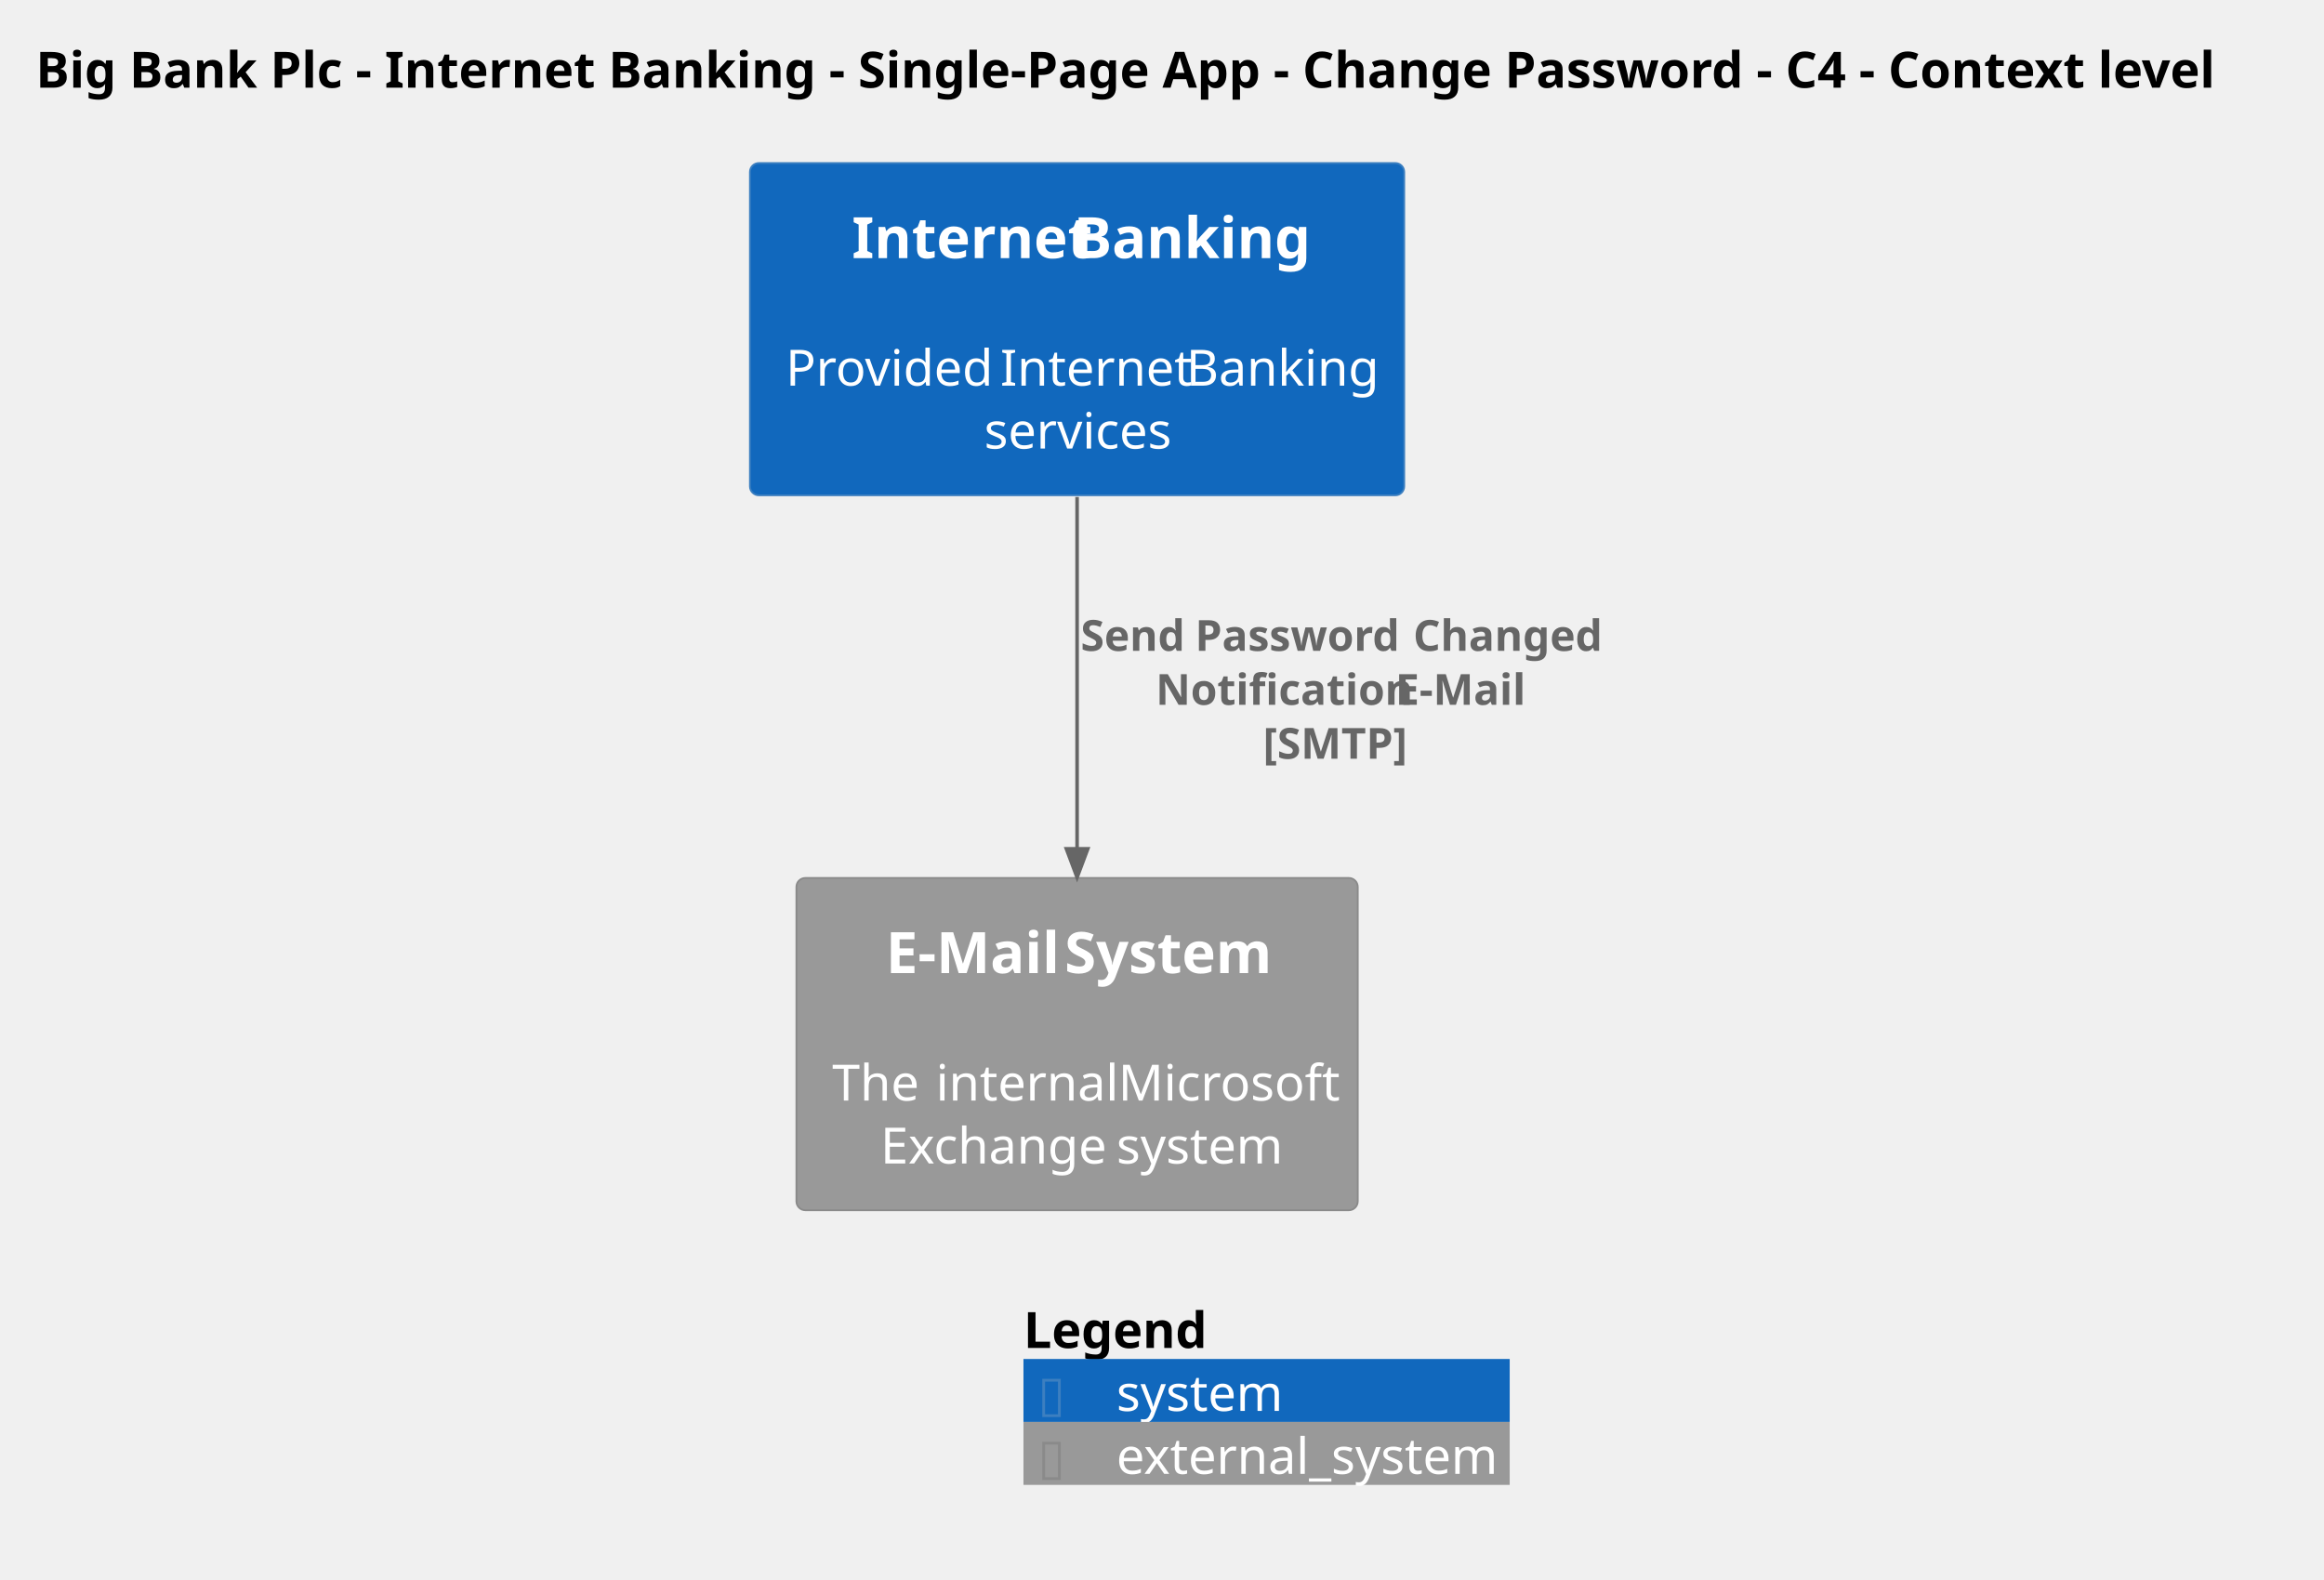
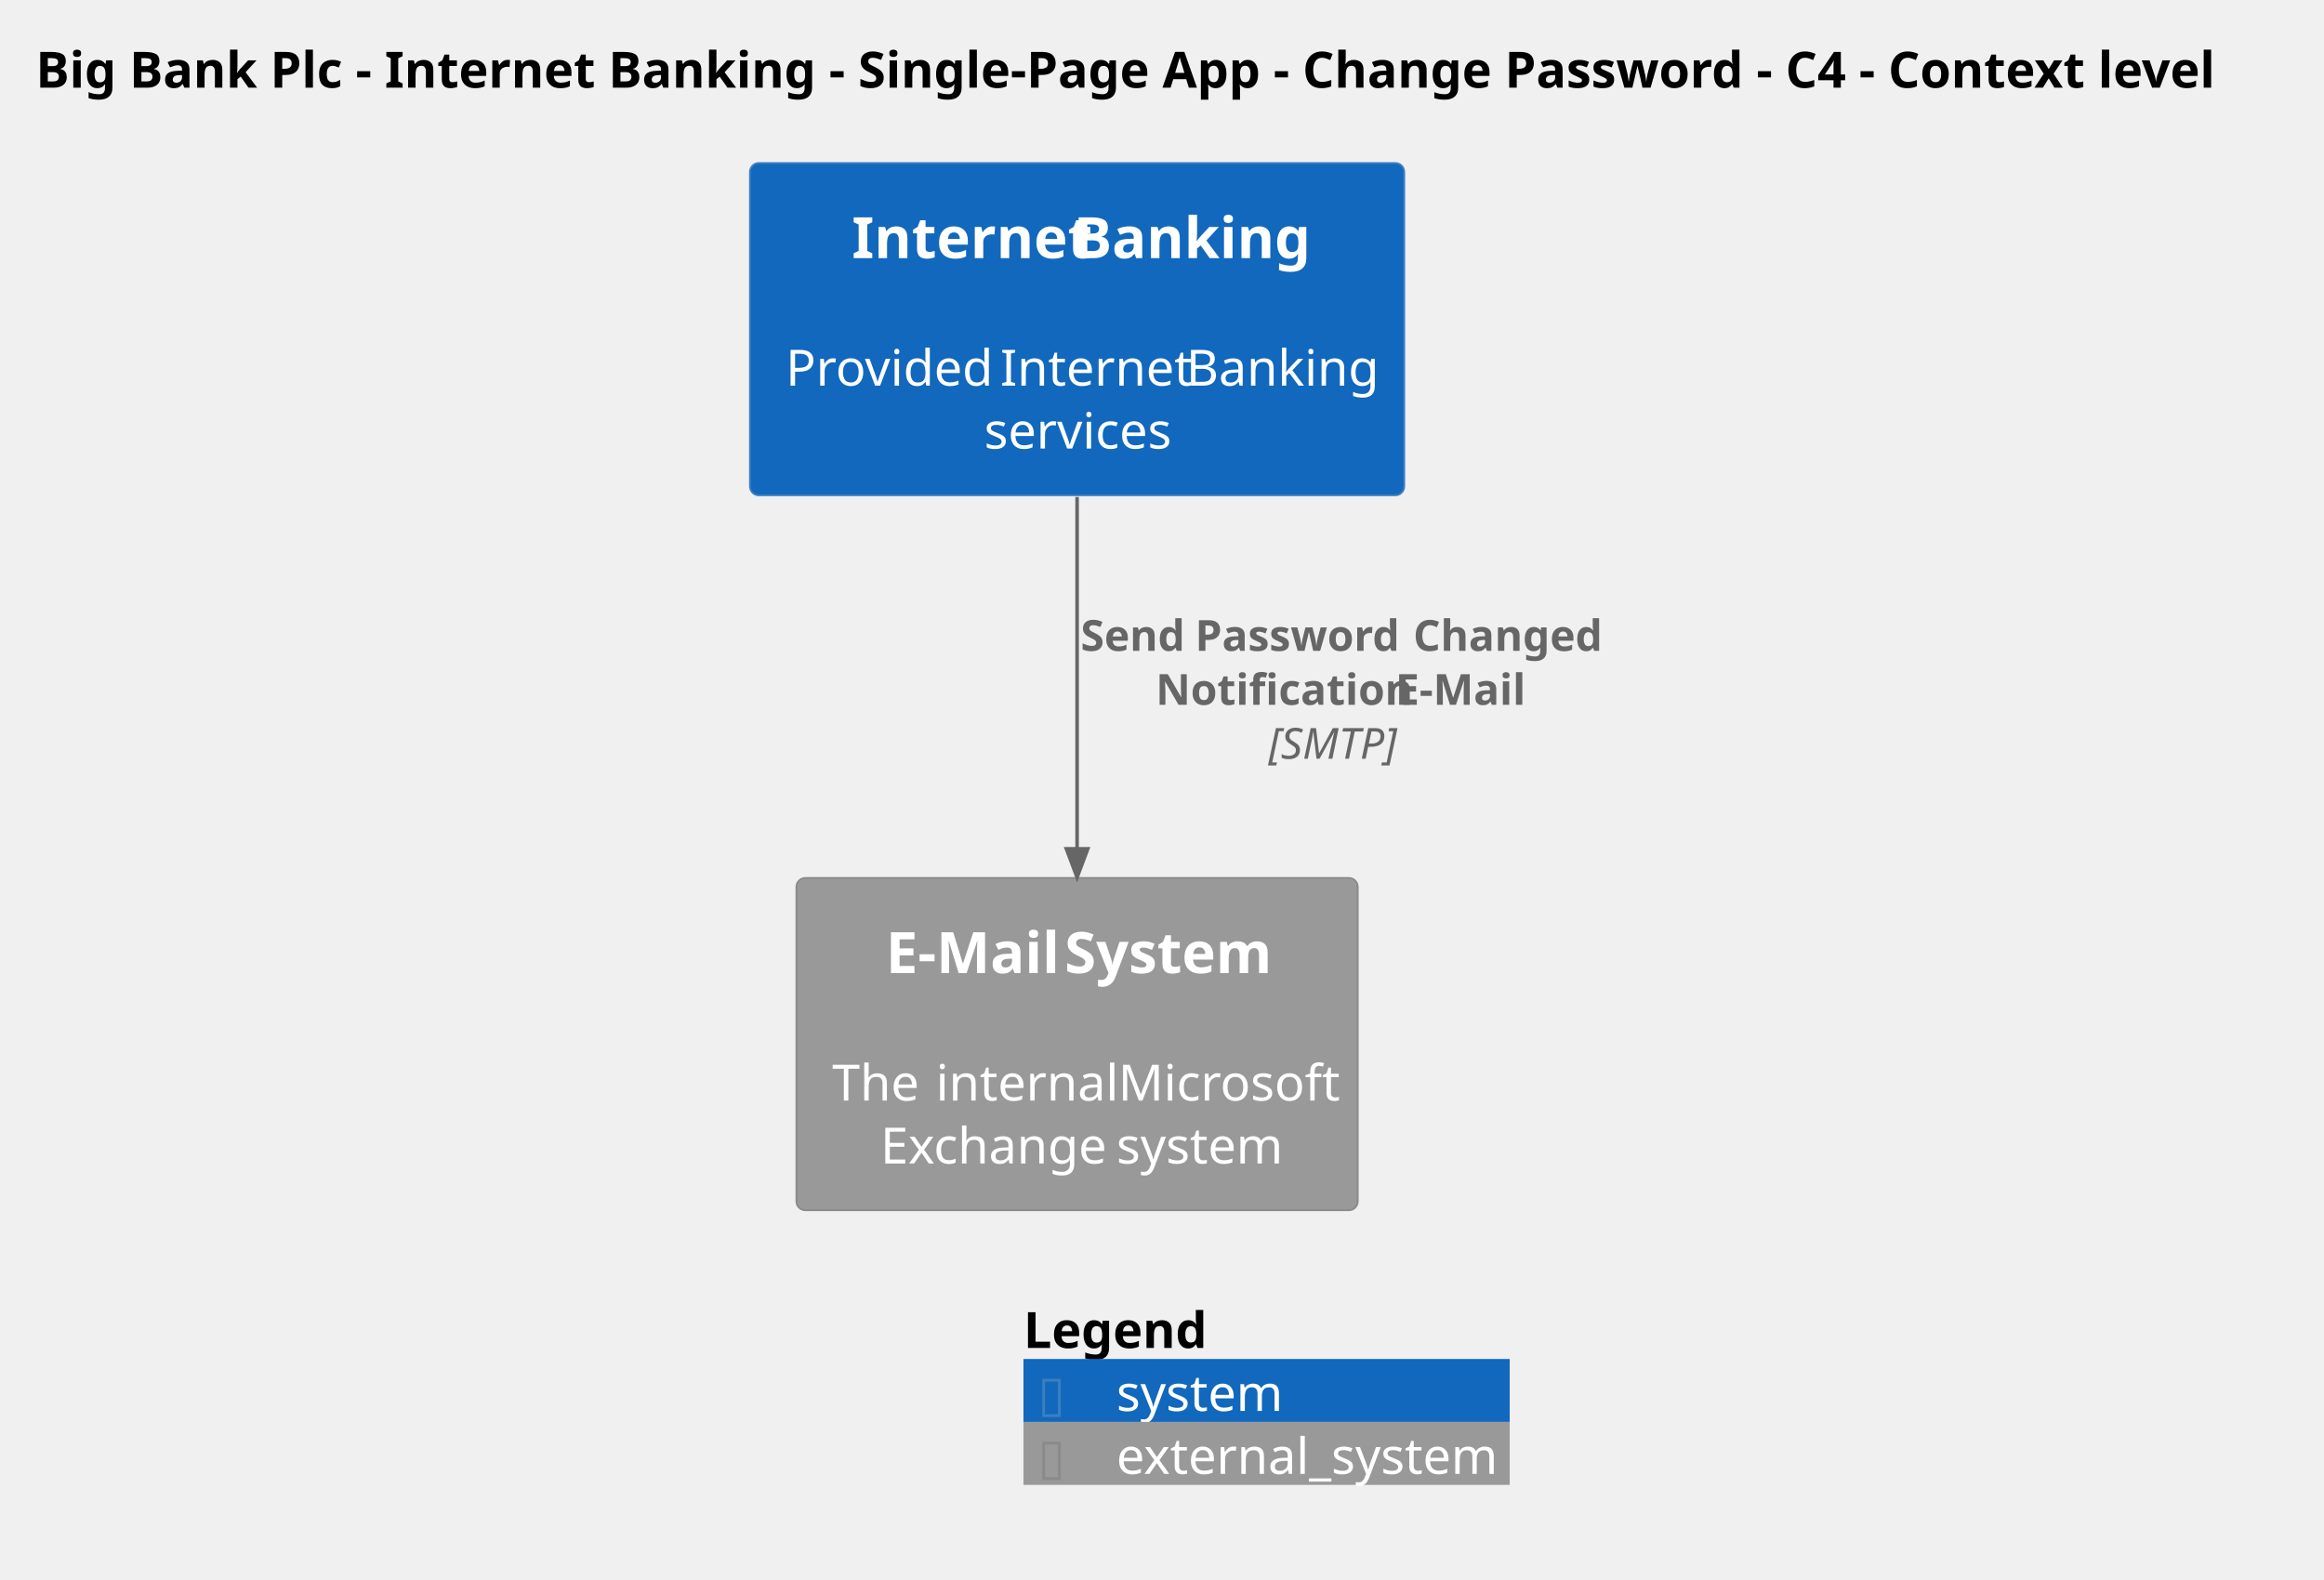
<svg xmlns="http://www.w3.org/2000/svg" contentStyleType="text/css" height="442px" preserveAspectRatio="none" style="width:650px;height:442px;background:#FFFFFF;" version="1.1" viewBox="0 0 650 442" width="650px" zoomAndPan="magnify">
  <defs />
  <g>
    <text fill="#000000" font-family="sans-serif" font-size="14" font-weight="bold" lengthAdjust="spacing" textLength="622" x="10" y="24.533">Big Bank Plc - Internet Banking - Single-Page App - Change Password - C4 - Context level</text>
    <g id="elem_BigBankPlc.SoftwareSystems.InternetBanking">
      <rect fill="#1168BD" height="92.953" rx="2.5" ry="2.5" style="stroke:#3C7FC0;stroke-width:0.5;" width="183" x="209.75" y="45.609" />
      <text fill="#FFFFFF" font-family="sans-serif" font-size="16" font-weight="bold" lengthAdjust="spacing" textLength="58" x="238.25" y="72.219">Internet</text>
      <text fill="#FFFFFF" font-family="sans-serif" font-size="16" font-weight="bold" lengthAdjust="spacing" textLength="4" x="296.25" y="72.219"> </text>
      <text fill="#FFFFFF" font-family="sans-serif" font-size="16" font-weight="bold" lengthAdjust="spacing" textLength="64" x="300.25" y="72.219">Banking</text>
      <text fill="#FFFFFF" font-family="sans-serif" font-size="14" lengthAdjust="spacing" textLength="4" x="299.25" y="90.268"> </text>
      <text fill="#FFFFFF" font-family="sans-serif" font-size="14" lengthAdjust="spacing" textLength="56" x="219.75" y="107.877">Provided</text>
      <text fill="#FFFFFF" font-family="sans-serif" font-size="14" lengthAdjust="spacing" textLength="4" x="275.75" y="107.877"> </text>
      <text fill="#FFFFFF" font-family="sans-serif" font-size="14" lengthAdjust="spacing" textLength="48" x="279.75" y="107.877">Internet</text>
      <text fill="#FFFFFF" font-family="sans-serif" font-size="14" lengthAdjust="spacing" textLength="4" x="327.75" y="107.877"> </text>
      <text fill="#FFFFFF" font-family="sans-serif" font-size="14" lengthAdjust="spacing" textLength="51" x="331.75" y="107.877">Banking</text>
      <text fill="#FFFFFF" font-family="sans-serif" font-size="14" lengthAdjust="spacing" textLength="52" x="275.25" y="125.486">services</text>
    </g>
    <g id="elem_BigBankPlc.SoftwareSystems.EMailSystem">
      <rect fill="#999999" height="92.953" rx="2.5" ry="2.5" style="stroke:#8A8A8A;stroke-width:0.5;" width="157" x="222.75" y="245.609" />
      <text fill="#FFFFFF" font-family="sans-serif" font-size="16" font-weight="bold" lengthAdjust="spacing" textLength="46" x="247.75" y="272.219">E-Mail</text>
      <text fill="#FFFFFF" font-family="sans-serif" font-size="16" font-weight="bold" lengthAdjust="spacing" textLength="4" x="293.75" y="272.219"> </text>
      <text fill="#FFFFFF" font-family="sans-serif" font-size="16" font-weight="bold" lengthAdjust="spacing" textLength="57" x="297.75" y="272.219">System</text>
      <text fill="#FFFFFF" font-family="sans-serif" font-size="14" lengthAdjust="spacing" textLength="4" x="299.25" y="290.268"> </text>
      <text fill="#FFFFFF" font-family="sans-serif" font-size="14" lengthAdjust="spacing" textLength="25" x="232.75" y="307.877">The</text>
      <text fill="#FFFFFF" font-family="sans-serif" font-size="14" lengthAdjust="spacing" textLength="4" x="257.75" y="307.877"> </text>
      <text fill="#FFFFFF" font-family="sans-serif" font-size="14" lengthAdjust="spacing" textLength="47" x="261.75" y="307.877">internal</text>
      <text fill="#FFFFFF" font-family="sans-serif" font-size="14" lengthAdjust="spacing" textLength="4" x="308.75" y="307.877"> </text>
      <text fill="#FFFFFF" font-family="sans-serif" font-size="14" lengthAdjust="spacing" textLength="57" x="312.75" y="307.877">Microsoft</text>
      <text fill="#FFFFFF" font-family="sans-serif" font-size="14" lengthAdjust="spacing" textLength="62" x="246.25" y="325.486">Exchange</text>
      <text fill="#FFFFFF" font-family="sans-serif" font-size="14" lengthAdjust="spacing" textLength="4" x="308.25" y="325.486"> </text>
      <text fill="#FFFFFF" font-family="sans-serif" font-size="14" lengthAdjust="spacing" textLength="44" x="312.25" y="325.486">system</text>
    </g>
    <g id="link_BigBankPlc.SoftwareSystems.InternetBanking_BigBankPlc.SoftwareSystems.EMailSystem">
      <path d="M301.25,139.029 C301.25,171.019 301.25,205.499 301.25,237.439 " fill="none" id="BigBankPlc.SoftwareSystems.InternetBanking-to-BigBankPlc.SoftwareSystems.EMailSystem" style="stroke:#666666;stroke-width:1.0;" />
      <polygon fill="#666666" points="301.25,245.439,304.25,237.439,298.25,237.439,301.25,245.439" style="stroke:#666666;stroke-width:1.0;" />
      <text fill="#666666" font-family="sans-serif" font-size="12" font-weight="bold" lengthAdjust="spacing" textLength="29" x="302.25" y="182.066">Send</text>
      <text fill="#666666" font-family="sans-serif" font-size="12" font-weight="bold" lengthAdjust="spacing" textLength="3" x="331.25" y="182.066"> </text>
      <text fill="#666666" font-family="sans-serif" font-size="12" font-weight="bold" lengthAdjust="spacing" textLength="58" x="334.25" y="182.066">Password</text>
      <text fill="#666666" font-family="sans-serif" font-size="12" font-weight="bold" lengthAdjust="spacing" textLength="3" x="392.25" y="182.066"> </text>
      <text fill="#666666" font-family="sans-serif" font-size="12" font-weight="bold" lengthAdjust="spacing" textLength="50" x="395.25" y="182.066">Changed</text>
      <text fill="#666666" font-family="sans-serif" font-size="12" font-weight="bold" lengthAdjust="spacing" textLength="64" x="323.25" y="197.16">Notification</text>
      <text fill="#666666" font-family="sans-serif" font-size="12" font-weight="bold" lengthAdjust="spacing" textLength="3" x="387.25" y="197.16"> </text>
      <text fill="#666666" font-family="sans-serif" font-size="12" font-weight="bold" lengthAdjust="spacing" textLength="34" x="390.25" y="197.16">E-Mail</text>
-       <text fill="#666666" font-family="sans-serif" font-size="12" font-weight="bold" lengthAdjust="spacing" textLength="41" x="353.25" y="212.254">[SMTP]</text>
+       <text fill="#666666" font-family="sans-serif" font-size="12" font-style="italic" lengthAdjust="spacing" textLength="38" x="354.75" y="212.254">[SMTP]</text>
    </g>
    <rect fill="none" height="17.609" style="stroke:none;stroke-width:1.0;" width="136" x="286.25" y="362.562" />
    <text fill="#000000" font-family="sans-serif" font-size="14" font-weight="bold" lengthAdjust="spacing" textLength="53" x="286.25" y="377.096">Legend</text>
    <text fill="#FFFFFF" font-family="sans-serif" font-size="14" lengthAdjust="spacing" textLength="4" x="339.25" y="377.096"> </text>
    <rect fill="#1168BD" height="17.609" style="stroke:none;stroke-width:1.0;" width="136" x="286.25" y="380.172" />
    <text fill="#3C7FC0" font-family="sans-serif" font-size="14" lengthAdjust="spacing" textLength="14" x="290.25" y="394.705">▯</text>
    <text fill="#FFFFFF" font-family="sans-serif" font-size="14" lengthAdjust="spacing" textLength="4" x="304.25" y="394.705"> </text>
    <text fill="#FFFFFF" font-family="sans-serif" font-size="14" lengthAdjust="spacing" textLength="44" x="312.25" y="394.705">system</text>
    <text fill="#FFFFFF" font-family="sans-serif" font-size="14" lengthAdjust="spacing" textLength="4" x="360.25" y="394.705"> </text>
    <rect fill="#999999" height="17.609" style="stroke:none;stroke-width:1.0;" width="136" x="286.25" y="397.781" />
    <text fill="#8A8A8A" font-family="sans-serif" font-size="14" lengthAdjust="spacing" textLength="14" x="290.25" y="412.315">▯</text>
    <text fill="#FFFFFF" font-family="sans-serif" font-size="14" lengthAdjust="spacing" textLength="4" x="304.25" y="412.315"> </text>
    <text fill="#FFFFFF" font-family="sans-serif" font-size="14" lengthAdjust="spacing" textLength="102" x="312.25" y="412.315">external_system</text>
    <text fill="#FFFFFF" font-family="sans-serif" font-size="14" lengthAdjust="spacing" textLength="4" x="418.25" y="412.315"> </text>
    <line style="stroke:none;stroke-width:1.0;" x1="286.25" x2="422.25" y1="362.562" y2="362.562" />
    <line style="stroke:none;stroke-width:1.0;" x1="286.25" x2="422.25" y1="380.172" y2="380.172" />
    <line style="stroke:none;stroke-width:1.0;" x1="286.25" x2="422.25" y1="397.781" y2="397.781" />
    <line style="stroke:none;stroke-width:1.0;" x1="286.25" x2="422.25" y1="415.391" y2="415.391" />
    <line style="stroke:none;stroke-width:1.0;" x1="286.25" x2="286.25" y1="362.562" y2="415.391" />
    <line style="stroke:none;stroke-width:1.0;" x1="422.25" x2="422.25" y1="362.562" y2="415.391" />
  </g>
</svg>
